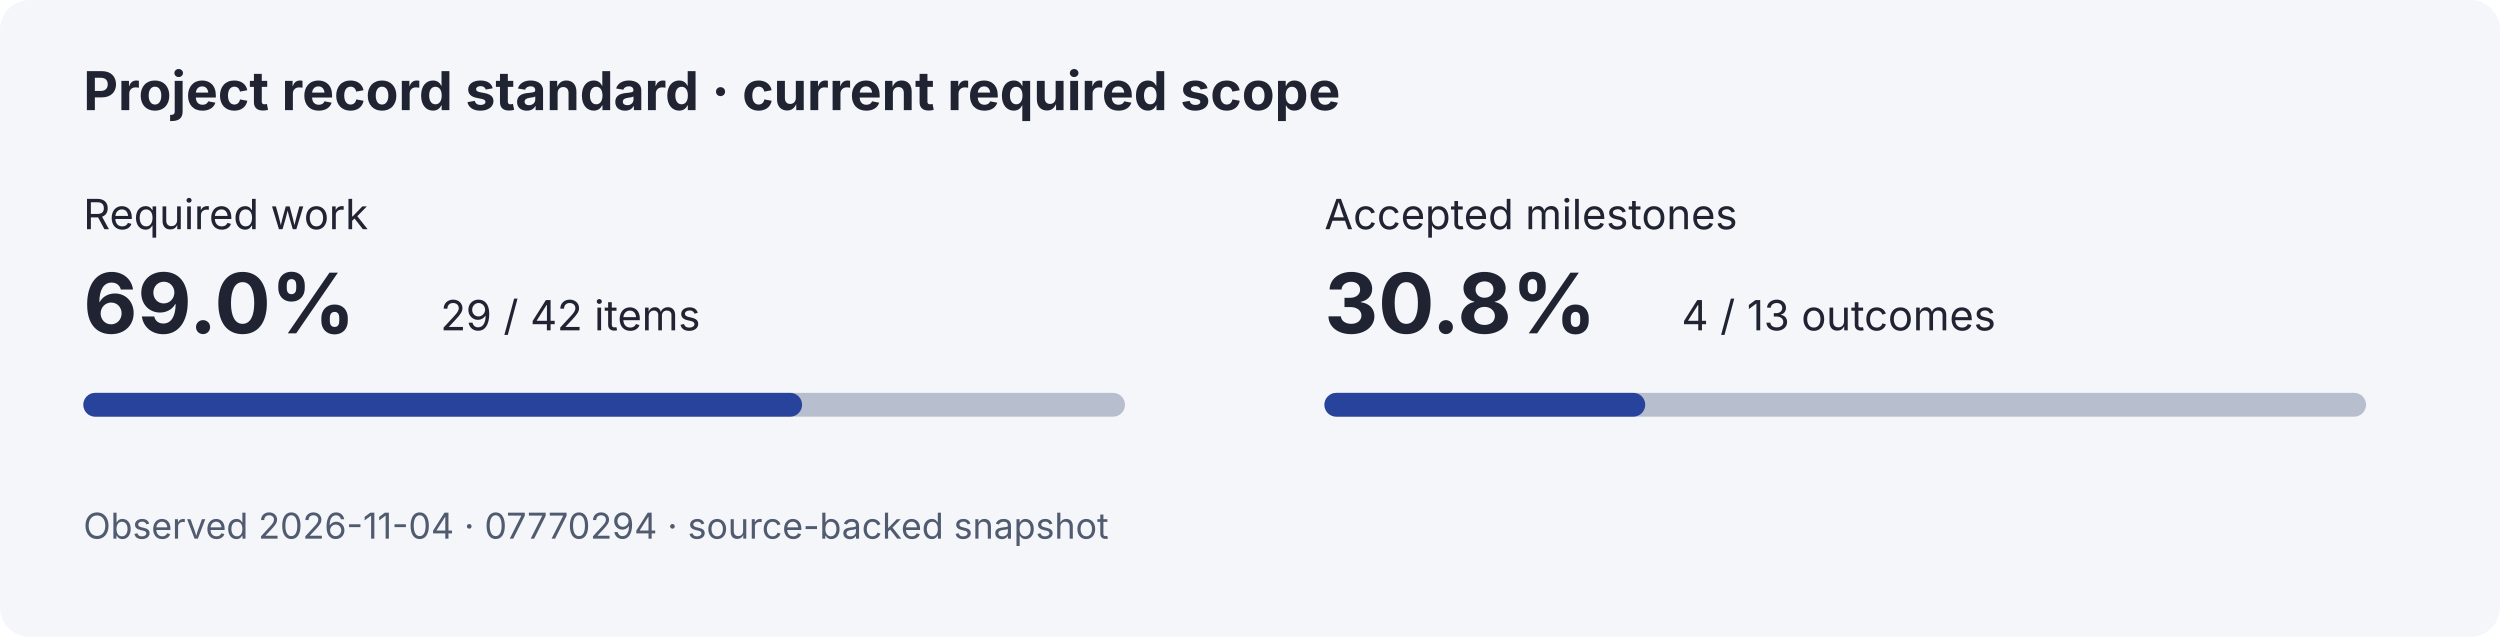
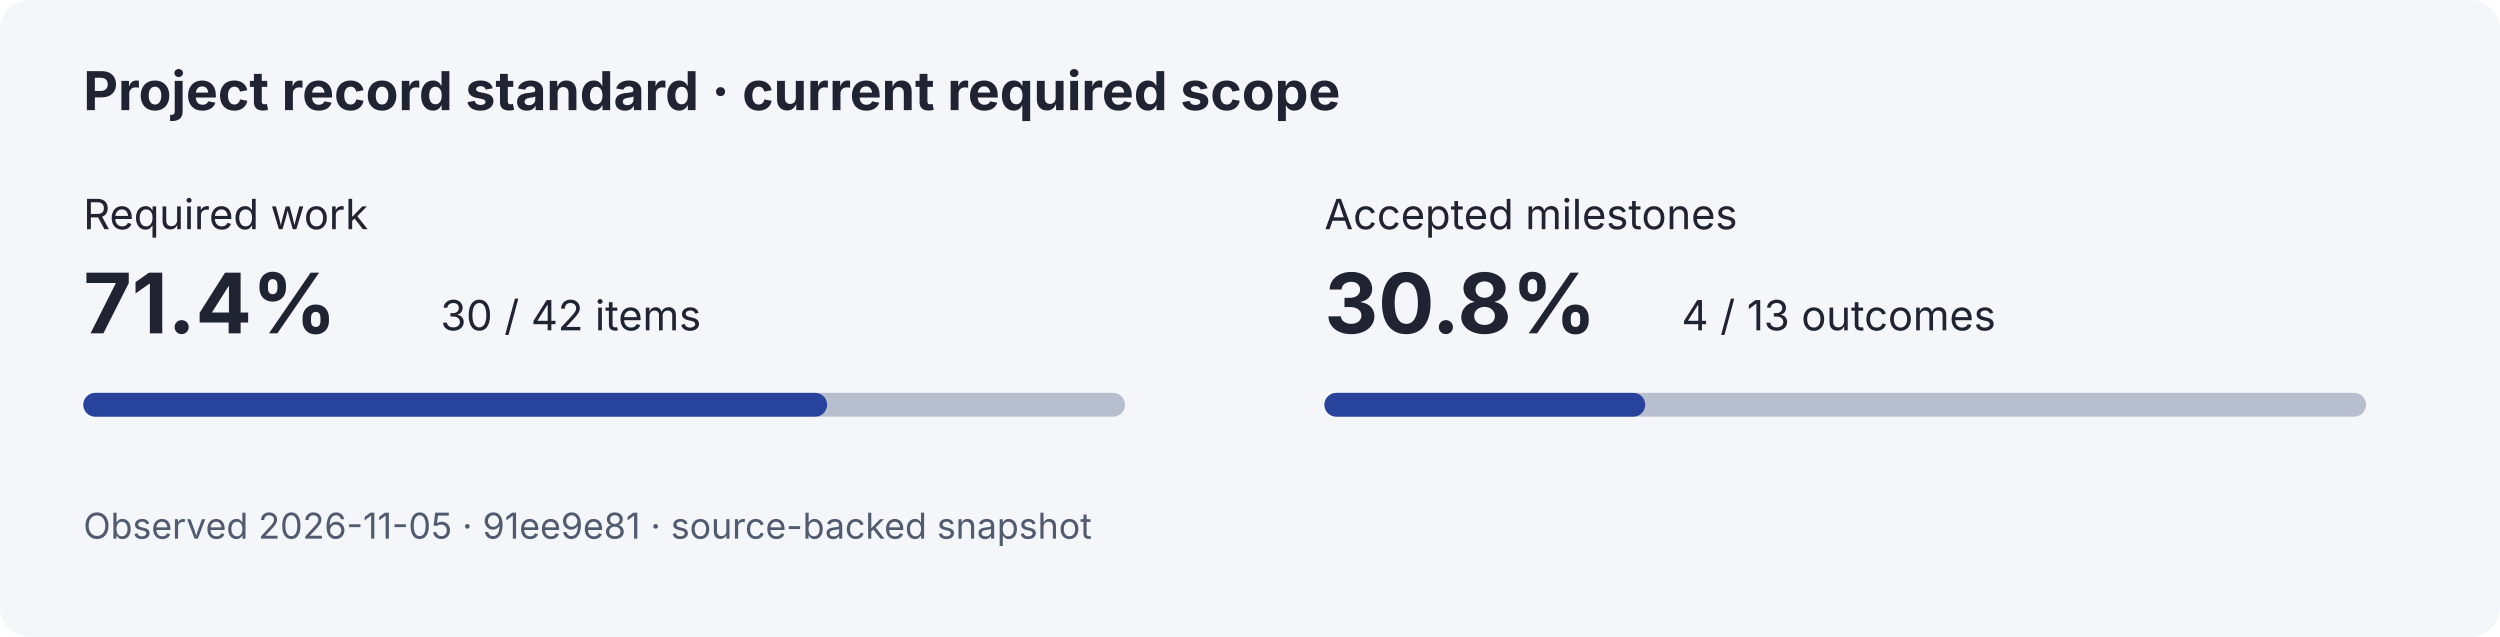
<svg xmlns="http://www.w3.org/2000/svg" role="img" aria-labelledby="title desc" viewBox="0 0 840 214">
  <rect width="840" height="214" rx="10" fill="#F5F6FA" />
  <g font-family="system-ui, -apple-system, sans-serif" fill="#202331">
    <text x="28" y="37" font-size="18" font-weight="700">Project record standard · current required scope</text>
    <text x="28" y="77" font-size="14">Required work</text>
-     <text x="28" y="112" font-size="28" font-weight="700">69.0%</text>
-     <text x="148" y="111" font-size="14">29 / 42 items</text>
+     <text x="28" y="112" font-size="28" font-weight="700">71.4%</text>
+     <text x="148" y="111" font-size="14">30 / 42 items</text>
    <rect x="28" y="132" width="350" height="8" rx="4" fill="#B7BECD" />
-     <rect x="28" y="132" width="241.50" height="8" rx="4" fill="#28439C" />
+     <rect x="28" y="132" width="249.90" height="8" rx="4" fill="#28439C" />
    <text x="445" y="77" font-size="14">Accepted milestones</text>
    <text x="445" y="112" font-size="28" font-weight="700">30.8%</text>
    <text x="565" y="111" font-size="14">4 / 13 outcomes</text>
    <rect x="445" y="132" width="350" height="8" rx="4" fill="#B7BECD" />
    <rect x="445" y="132" width="107.80" height="8" rx="4" fill="#28439C" />
-     <text x="28" y="181" font-size="12" fill="#515B70">Observed 2026-11-04 · 07770294 · source-backed snapshot</text>
+     <text x="28" y="181" font-size="12" fill="#515B70">Observed 2026-11-05 · 91ee9e81 · source-backed snapshot</text>
  </g>
</svg>
